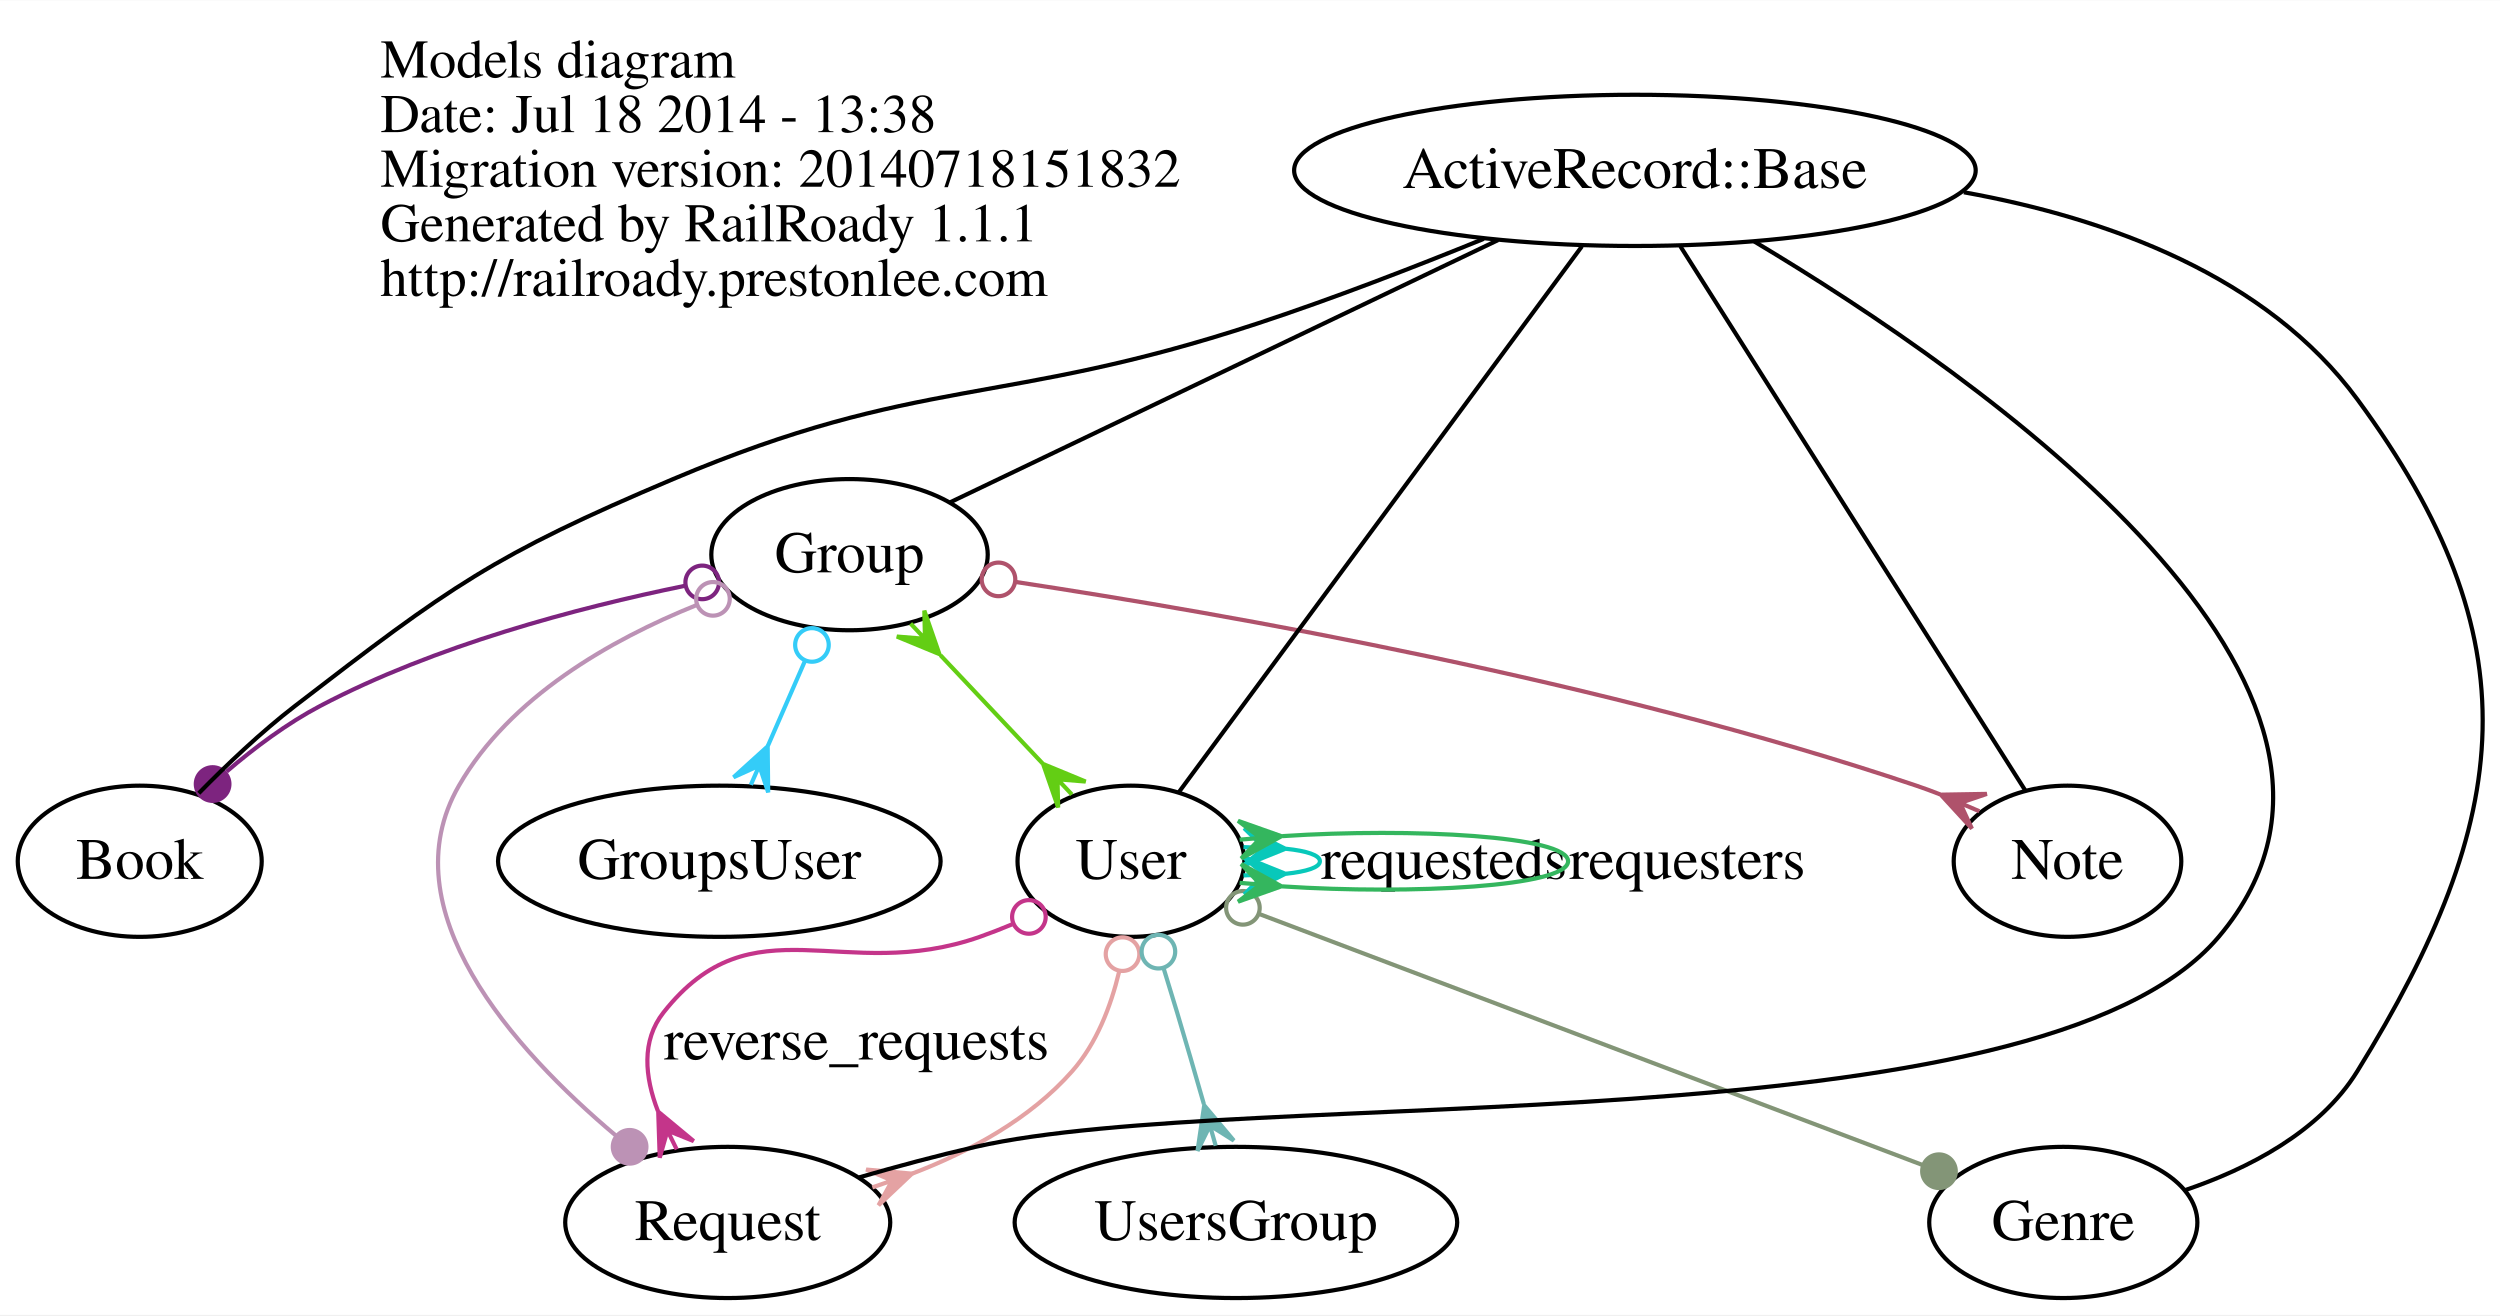
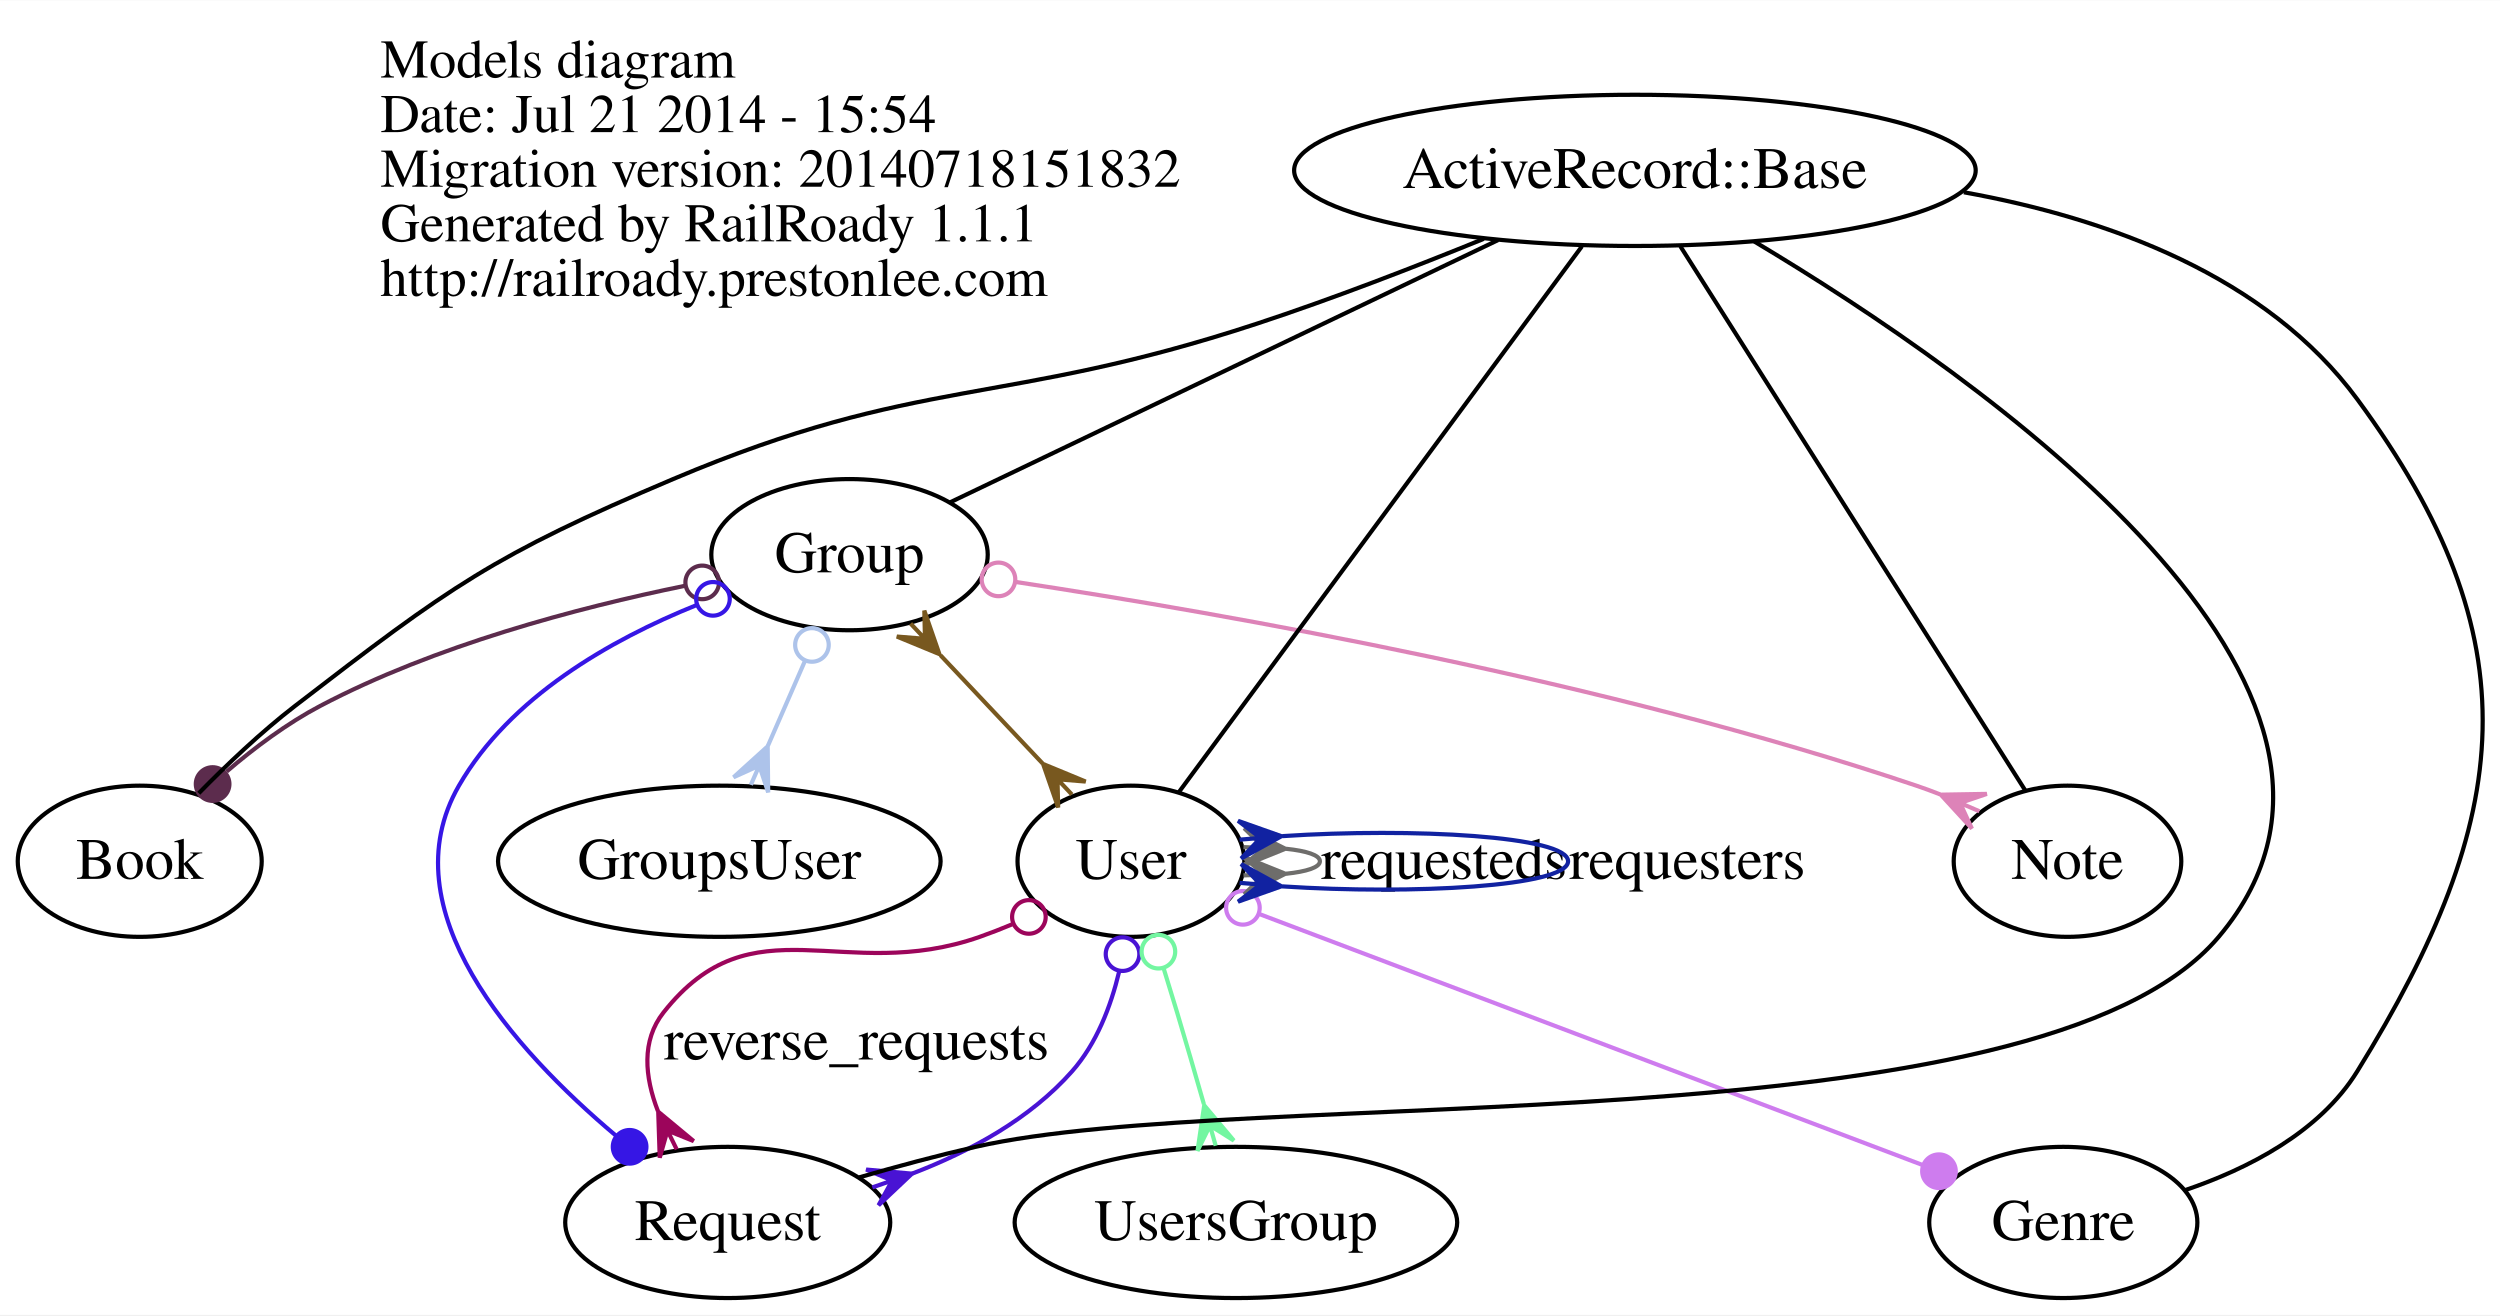
<svg xmlns="http://www.w3.org/2000/svg" width="595pt" height="313pt" viewBox="0.00 0.00 595.25 313.00">
  <g id="graph0" class="graph" transform="scale(1 1) rotate(0) translate(4 309)">
    <polygon fill="white" stroke="none" points="-4,4 -4,-309 591.249,-309 591.249,4 -4,4" />
    <g id="node1" class="node">
      <text text-anchor="start" x="86.583" y="-290.6" font-family="Times,serif" font-size="13.00">Models diagram</text>
-       <text text-anchor="start" x="86.583" y="-277.6" font-family="Times,serif" font-size="13.00">Date: Jul 18 2014 - 13:38</text>
+       <text text-anchor="start" x="86.583" y="-277.6" font-family="Times,serif" font-size="13.00">Date: Jul 21 2014 - 15:54</text>
      <text text-anchor="start" x="86.583" y="-264.6" font-family="Times,serif" font-size="13.00">Migration version: 20140718151832</text>
      <text text-anchor="start" x="86.583" y="-251.6" font-family="Times,serif" font-size="13.00">Generated by RailRoady 1.1.1</text>
      <text text-anchor="start" x="86.583" y="-238.6" font-family="Times,serif" font-size="13.00">http://railroady.prestonlee.com</text>
    </g>
    <g id="node2" class="node">
      <ellipse fill="none" stroke="black" cx="29.27" cy="-104" rx="29.043" ry="18" />
      <text text-anchor="middle" x="29.27" y="-99.8" font-family="Times,serif" font-size="14.00">Book</text>
    </g>
    <g id="node3" class="node">
      <ellipse fill="none" stroke="black" cx="487.271" cy="-18" rx="31.922" ry="18" />
      <text text-anchor="middle" x="487.271" y="-13.8" font-family="Times,serif" font-size="14.00">Genre</text>
    </g>
    <g id="node4" class="node">
      <ellipse fill="none" stroke="black" cx="198.271" cy="-177" rx="32.908" ry="18" />
      <text text-anchor="middle" x="198.271" y="-172.8" font-family="Times,serif" font-size="14.00">Group</text>
    </g>
    <g id="edge4" class="edge">
-       <path fill="none" stroke="#7d247f" d="M159.073,-169.586C133.355,-164.321 99.561,-155.346 72.27,-141 64.385,-136.855 56.643,-131.074 49.95,-125.356" />
-       <ellipse fill="none" stroke="#7d247f" cx="163.195" cy="-170.396" rx="4" ry="4" />
-       <ellipse fill="#7d247f" stroke="#7d247f" cx="46.623" cy="-122.386" rx="4" ry="4" />
+       <path fill="none" stroke="#5c2c4d" d="M159.073,-169.586C133.355,-164.321 99.561,-155.346 72.27,-141 64.385,-136.855 56.643,-131.074 49.95,-125.356" />
+       <ellipse fill="none" stroke="#5c2c4d" cx="163.195" cy="-170.396" rx="4" ry="4" />
+       <ellipse fill="#5c2c4d" stroke="#5c2c4d" cx="46.623" cy="-122.386" rx="4" ry="4" />
    </g>
    <g id="node5" class="node">
      <ellipse fill="none" stroke="black" cx="488.271" cy="-104" rx="27.096" ry="18" />
      <text text-anchor="middle" x="488.271" y="-99.8" font-family="Times,serif" font-size="14.00">Note</text>
    </g>
    <g id="edge5" class="edge">
-       <path fill="none" stroke="#af526b" d="M237.861,-170.496C288.482,-162.802 378.421,-146.91 452.271,-122 454.137,-121.37 456.034,-120.67 457.932,-119.923" />
-       <ellipse fill="none" stroke="#af526b" cx="233.738" cy="-171.113" rx="4" ry="4" />
-       <polygon fill="#af526b" stroke="#af526b" points="458.099,-119.851 469.064,-120.039 462.693,-117.878 467.288,-115.905 467.288,-115.905 467.288,-115.905 462.693,-117.878 465.511,-111.77 458.099,-119.851 458.099,-119.851" />
+       <path fill="none" stroke="#dd83b8" d="M237.861,-170.496C288.482,-162.802 378.421,-146.91 452.271,-122 454.137,-121.37 456.034,-120.67 457.932,-119.923" />
+       <ellipse fill="none" stroke="#dd83b8" cx="233.738" cy="-171.113" rx="4" ry="4" />
+       <polygon fill="#dd83b8" stroke="#dd83b8" points="458.099,-119.851 469.064,-120.039 462.693,-117.878 467.288,-115.905 467.288,-115.905 467.288,-115.905 462.693,-117.878 465.511,-111.77 458.099,-119.851 458.099,-119.851" />
    </g>
    <g id="node6" class="node">
      <ellipse fill="none" stroke="black" cx="169.271" cy="-18" rx="38.696" ry="18" />
      <text text-anchor="middle" x="169.271" y="-13.8" font-family="Times,serif" font-size="14.00">Request</text>
    </g>
    <g id="edge3" class="edge">
-       <path fill="none" stroke="#bc92b5" d="M161.825,-164.986C141.301,-156.704 117.413,-143.091 105.271,-122 88.3,-92.522 118.241,-59.228 142.64,-38.674" />
-       <ellipse fill="none" stroke="#bc92b5" cx="165.757" cy="-166.481" rx="4" ry="4" />
-       <ellipse fill="#bc92b5" stroke="#bc92b5" cx="145.91" cy="-36.009" rx="4" ry="4" />
+       <path fill="none" stroke="#3616e5" d="M161.825,-164.986C141.301,-156.704 117.413,-143.091 105.271,-122 88.3,-92.522 118.241,-59.228 142.64,-38.674" />
+       <ellipse fill="none" stroke="#3616e5" cx="165.757" cy="-166.481" rx="4" ry="4" />
+       <ellipse fill="#3616e5" stroke="#3616e5" cx="145.91" cy="-36.009" rx="4" ry="4" />
    </g>
    <g id="node7" class="node">
      <ellipse fill="none" stroke="black" cx="265.271" cy="-104" rx="27" ry="18" />
      <text text-anchor="middle" x="265.271" y="-99.8" font-family="Times,serif" font-size="14.00">User</text>
    </g>
    <g id="edge7" class="edge">
-       <path fill="none" stroke="#63ce14" d="M219.917,-153.061C227.697,-144.817 236.456,-135.534 244.188,-127.341" />
-       <polygon fill="#63ce14" stroke="#63ce14" points="219.672,-153.321 209.536,-157.506 216.24,-156.958 212.809,-160.594 212.809,-160.594 212.809,-160.594 216.24,-156.958 216.081,-163.683 219.672,-153.321 219.672,-153.321" />
-       <polygon fill="#63ce14" stroke="#63ce14" points="244.357,-127.162 254.493,-122.978 247.788,-123.526 251.22,-119.889 251.22,-119.889 251.22,-119.889 247.788,-123.526 247.947,-116.801 244.357,-127.162 244.357,-127.162" />
+       <path fill="none" stroke="#78581f" d="M219.917,-153.061C227.697,-144.817 236.456,-135.534 244.188,-127.341" />
+       <polygon fill="#78581f" stroke="#78581f" points="219.672,-153.321 209.536,-157.506 216.24,-156.958 212.809,-160.594 212.809,-160.594 212.809,-160.594 216.24,-156.958 216.081,-163.683 219.672,-153.321 219.672,-153.321" />
+       <polygon fill="#78581f" stroke="#78581f" points="244.357,-127.162 254.493,-122.978 247.788,-123.526 251.22,-119.889 251.22,-119.889 251.22,-119.889 247.788,-123.526 247.947,-116.801 244.357,-127.162 244.357,-127.162" />
    </g>
    <g id="node9" class="node">
      <ellipse fill="none" stroke="black" cx="167.271" cy="-104" rx="52.687" ry="18" />
      <text text-anchor="middle" x="167.271" y="-99.8" font-family="Times,serif" font-size="14.00">GroupsUser</text>
    </g>
    <g id="edge6" class="edge">
-       <path fill="none" stroke="#34ccf8" d="M187.67,-151.721C184.822,-145.199 181.729,-138.114 178.832,-131.479" />
-       <ellipse fill="none" stroke="#34ccf8" cx="189.323" cy="-155.508" rx="4" ry="4" />
-       <polygon fill="#34ccf8" stroke="#34ccf8" points="178.781,-131.363 178.904,-120.398 176.78,-126.781 174.78,-122.198 174.78,-122.198 174.78,-122.198 176.78,-126.781 170.656,-123.999 178.781,-131.363 178.781,-131.363" />
+       <path fill="none" stroke="#adc3ea" d="M187.67,-151.721C184.822,-145.199 181.729,-138.114 178.832,-131.479" />
+       <ellipse fill="none" stroke="#adc3ea" cx="189.323" cy="-155.508" rx="4" ry="4" />
+       <polygon fill="#adc3ea" stroke="#adc3ea" points="178.781,-131.363 178.904,-120.398 176.78,-126.781 174.78,-122.198 174.78,-122.198 174.78,-122.198 176.78,-126.781 170.656,-123.999 178.781,-131.363 178.781,-131.363" />
    </g>
    <g id="edge16" class="edge">
-       <path fill="none" stroke="#839577" d="M295.698,-91.487C337.08,-75.829 410.853,-47.915 453.771,-31.676" />
-       <ellipse fill="none" stroke="#839577" cx="291.933" cy="-92.911" rx="4" ry="4" />
-       <ellipse fill="#839577" stroke="#839577" cx="457.67" cy="-30.2" rx="4" ry="4" />
+       <path fill="none" stroke="#ce7cee" d="M295.698,-91.487C337.08,-75.829 410.853,-47.915 453.771,-31.676" />
+       <ellipse fill="none" stroke="#ce7cee" cx="291.933" cy="-92.911" rx="4" ry="4" />
+       <ellipse fill="#ce7cee" stroke="#ce7cee" cx="457.67" cy="-30.2" rx="4" ry="4" />
    </g>
    <g id="edge11" class="edge">
-       <path fill="none" stroke="#e4a2a3" d="M262.47,-77.728C260.471,-69.385 257.065,-60.569 251.271,-54 241.287,-42.682 227.014,-34.909 213.167,-29.621" />
-       <ellipse fill="none" stroke="#e4a2a3" cx="263.275" cy="-81.885" rx="4" ry="4" />
-       <polygon fill="#e4a2a3" stroke="#e4a2a3" points="213.155,-29.617 205.179,-22.092 208.431,-27.981 203.706,-26.345 203.706,-26.345 203.706,-26.345 208.431,-27.981 202.233,-30.597 213.155,-29.617 213.155,-29.617" />
+       <path fill="none" stroke="#4913d4" d="M262.47,-77.728C260.471,-69.385 257.065,-60.569 251.271,-54 241.287,-42.682 227.014,-34.909 213.167,-29.621" />
+       <ellipse fill="none" stroke="#4913d4" cx="263.275" cy="-81.885" rx="4" ry="4" />
+       <polygon fill="#4913d4" stroke="#4913d4" points="213.155,-29.617 205.179,-22.092 208.431,-27.981 203.706,-26.345 203.706,-26.345 203.706,-26.345 208.431,-27.981 202.233,-30.597 213.155,-29.617 213.155,-29.617" />
    </g>
    <g id="edge13" class="edge">
-       <path fill="none" stroke="#c4358a" d="M237.004,-88.99C234.417,-87.91 231.814,-86.894 229.271,-86 196.811,-74.594 175.293,-95.009 153.981,-68 148.664,-61.262 149.512,-52.659 152.638,-44.547" />
-       <ellipse fill="none" stroke="#c4358a" cx="240.979" cy="-90.747" rx="4" ry="4" />
-       <polygon fill="#c4358a" stroke="#c4358a" points="152.724,-44.372 161.164,-37.371 154.923,-39.882 157.123,-35.392 157.123,-35.392 157.123,-35.392 154.923,-39.882 153.081,-33.412 152.724,-44.372 152.724,-44.372" />
+       <path fill="none" stroke="#9c055b" d="M237.004,-88.99C234.417,-87.91 231.814,-86.894 229.271,-86 196.811,-74.594 175.293,-95.009 153.981,-68 148.664,-61.262 149.512,-52.659 152.638,-44.547" />
+       <ellipse fill="none" stroke="#9c055b" cx="240.979" cy="-90.747" rx="4" ry="4" />
+       <polygon fill="#9c055b" stroke="#9c055b" points="152.724,-44.372 161.164,-37.371 154.923,-39.882 157.123,-35.392 157.123,-35.392 157.123,-35.392 154.923,-39.882 153.081,-33.412 152.724,-44.372 152.724,-44.372" />
      <text text-anchor="middle" x="199.916" y="-56.8" font-family="Times,serif" font-size="14.00">reverse_requests</text>
    </g>
    <g id="edge12" class="edge">
-       <path fill="none" stroke="#08c8ba" d="M302.214,-106.972C307.06,-106.463 310.271,-105.472 310.271,-104 310.271,-102.528 307.06,-101.537 302.214,-101.028" />
-       <polygon fill="#08c8ba" stroke="#08c8ba" points="302.058,-106.978 291.89,-102.871 297.062,-107.173 292.065,-107.368 292.065,-107.368 292.065,-107.368 297.062,-107.173 292.241,-111.864 302.058,-106.978 302.058,-106.978" />
-       <polygon fill="#08c8ba" stroke="#08c8ba" points="302.058,-101.022 292.241,-96.136 297.062,-100.827 292.065,-100.632 292.065,-100.632 292.065,-100.632 297.062,-100.827 291.89,-105.129 302.058,-101.022 302.058,-101.022" />
+       <path fill="none" stroke="#6e6d6b" d="M302.214,-106.972C307.06,-106.463 310.271,-105.472 310.271,-104 310.271,-102.528 307.06,-101.537 302.214,-101.028" />
+       <polygon fill="#6e6d6b" stroke="#6e6d6b" points="302.058,-106.978 291.89,-102.871 297.062,-107.173 292.065,-107.368 292.065,-107.368 292.065,-107.368 297.062,-107.173 292.241,-111.864 302.058,-106.978 302.058,-106.978" />
+       <polygon fill="#6e6d6b" stroke="#6e6d6b" points="302.058,-101.022 292.241,-96.136 297.062,-100.827 292.065,-100.632 292.065,-100.632 292.065,-100.632 297.062,-100.827 291.89,-105.129 302.058,-101.022 302.058,-101.022" />
      <text text-anchor="middle" x="339.815" y="-99.8" font-family="Times,serif" font-size="14.00">requesteds</text>
    </g>
    <g id="edge14" class="edge">
-       <path fill="none" stroke="#34b65e" d="M301.327,-109.983C332.221,-112.011 369.36,-110.017 369.36,-104 369.36,-97.983 332.221,-95.989 301.327,-98.017" />
-       <polygon fill="#34b65e" stroke="#34b65e" points="301.118,-109.966 291.523,-104.656 296.135,-109.553 291.152,-109.141 291.152,-109.141 291.152,-109.141 296.135,-109.553 290.781,-113.625 301.118,-109.966 301.118,-109.966" />
-       <polygon fill="#34b65e" stroke="#34b65e" points="301.118,-98.034 290.781,-94.375 296.135,-98.447 291.152,-98.859 291.152,-98.859 291.152,-98.859 296.135,-98.447 291.523,-103.344 301.118,-98.034 301.118,-98.034" />
+       <path fill="none" stroke="#1122a1" d="M301.327,-109.983C332.221,-112.011 369.36,-110.017 369.36,-104 369.36,-97.983 332.221,-95.989 301.327,-98.017" />
+       <polygon fill="#1122a1" stroke="#1122a1" points="301.118,-109.966 291.523,-104.656 296.135,-109.553 291.152,-109.141 291.152,-109.141 291.152,-109.141 296.135,-109.553 290.781,-113.625 301.118,-109.966 301.118,-109.966" />
+       <polygon fill="#1122a1" stroke="#1122a1" points="301.118,-98.034 290.781,-94.375 296.135,-98.447 291.152,-98.859 291.152,-98.859 291.152,-98.859 296.135,-98.447 291.523,-103.344 301.118,-98.034 301.118,-98.034" />
      <text text-anchor="middle" x="397.736" y="-99.8" font-family="Times,serif" font-size="14.00">requesters</text>
    </g>
    <g id="node10" class="node">
      <ellipse fill="none" stroke="black" cx="290.271" cy="-18" rx="52.687" ry="18" />
      <text text-anchor="middle" x="290.271" y="-13.8" font-family="Times,serif" font-size="14.00">UsersGroup</text>
    </g>
    <g id="edge15" class="edge">
-       <path fill="none" stroke="#6eb5b3" d="M273.097,-78.382C274.177,-74.901 275.262,-71.363 276.271,-68 278.388,-60.94 280.61,-53.285 282.645,-46.171" />
-       <ellipse fill="none" stroke="#6eb5b3" cx="271.815" cy="-82.475" rx="4" ry="4" />
-       <polygon fill="#6eb5b3" stroke="#6eb5b3" points="282.725,-45.886 289.785,-37.496 284.091,-41.077 285.456,-36.267 285.456,-36.267 285.456,-36.267 284.091,-41.077 281.128,-35.038 282.725,-45.886 282.725,-45.886" />
+       <path fill="none" stroke="#73f6a1" d="M273.097,-78.382C274.177,-74.901 275.262,-71.363 276.271,-68 278.388,-60.94 280.61,-53.285 282.645,-46.171" />
+       <ellipse fill="none" stroke="#73f6a1" cx="271.815" cy="-82.475" rx="4" ry="4" />
+       <polygon fill="#73f6a1" stroke="#73f6a1" points="282.725,-45.886 289.785,-37.496 284.091,-41.077 285.456,-36.267 285.456,-36.267 285.456,-36.267 284.091,-41.077 281.128,-35.038 282.725,-45.886 282.725,-45.886" />
    </g>
    <g id="node8" class="node">
      <ellipse fill="none" stroke="black" cx="385.271" cy="-268.5" rx="81.142" ry="18" />
      <text text-anchor="middle" x="385.271" y="-264.3" font-family="Times,serif" font-size="14.00">ActiveRecord::Base</text>
    </g>
    <g id="edge1" class="edge">
      <path fill="none" stroke="black" d="M349.273,-252.198C332.948,-245.545 313.299,-237.933 295.271,-232 234.545,-212.016 215.146,-219.912 156.271,-195 113.31,-176.822 103.234,-169.455 66.27,-141 58.174,-134.768 49.952,-126.947 43.321,-120.189" />
    </g>
    <g id="edge2" class="edge">
      <path fill="none" stroke="black" d="M463.588,-263.29C498.11,-257.054 535.671,-243.339 557.271,-214 599.43,-156.734 594.656,-114.491 557.271,-54 548.27,-39.437 531.172,-30.731 516.128,-25.644" />
    </g>
    <g id="edge8" class="edge">
      <path fill="none" stroke="black" d="M352.698,-251.91C315.445,-234.081 255.338,-205.313 222.168,-189.438" />
    </g>
    <g id="edge9" class="edge">
      <path fill="none" stroke="black" d="M396.099,-250.417C416.139,-218.8 458.738,-151.592 478.197,-120.893" />
    </g>
    <g id="edge10" class="edge">
      <path fill="none" stroke="black" d="M413.696,-251.564C467.43,-219.478 574.232,-145.108 524.271,-86 481.207,-35.052 293.314,-50.814 228.271,-36 219.228,-33.941 209.518,-31.317 200.637,-28.752" />
    </g>
    <g id="edge17" class="edge">
      <path fill="none" stroke="black" d="M372.655,-250.417C349.187,-218.637 299.165,-150.899 276.659,-120.421" />
    </g>
  </g>
</svg>
